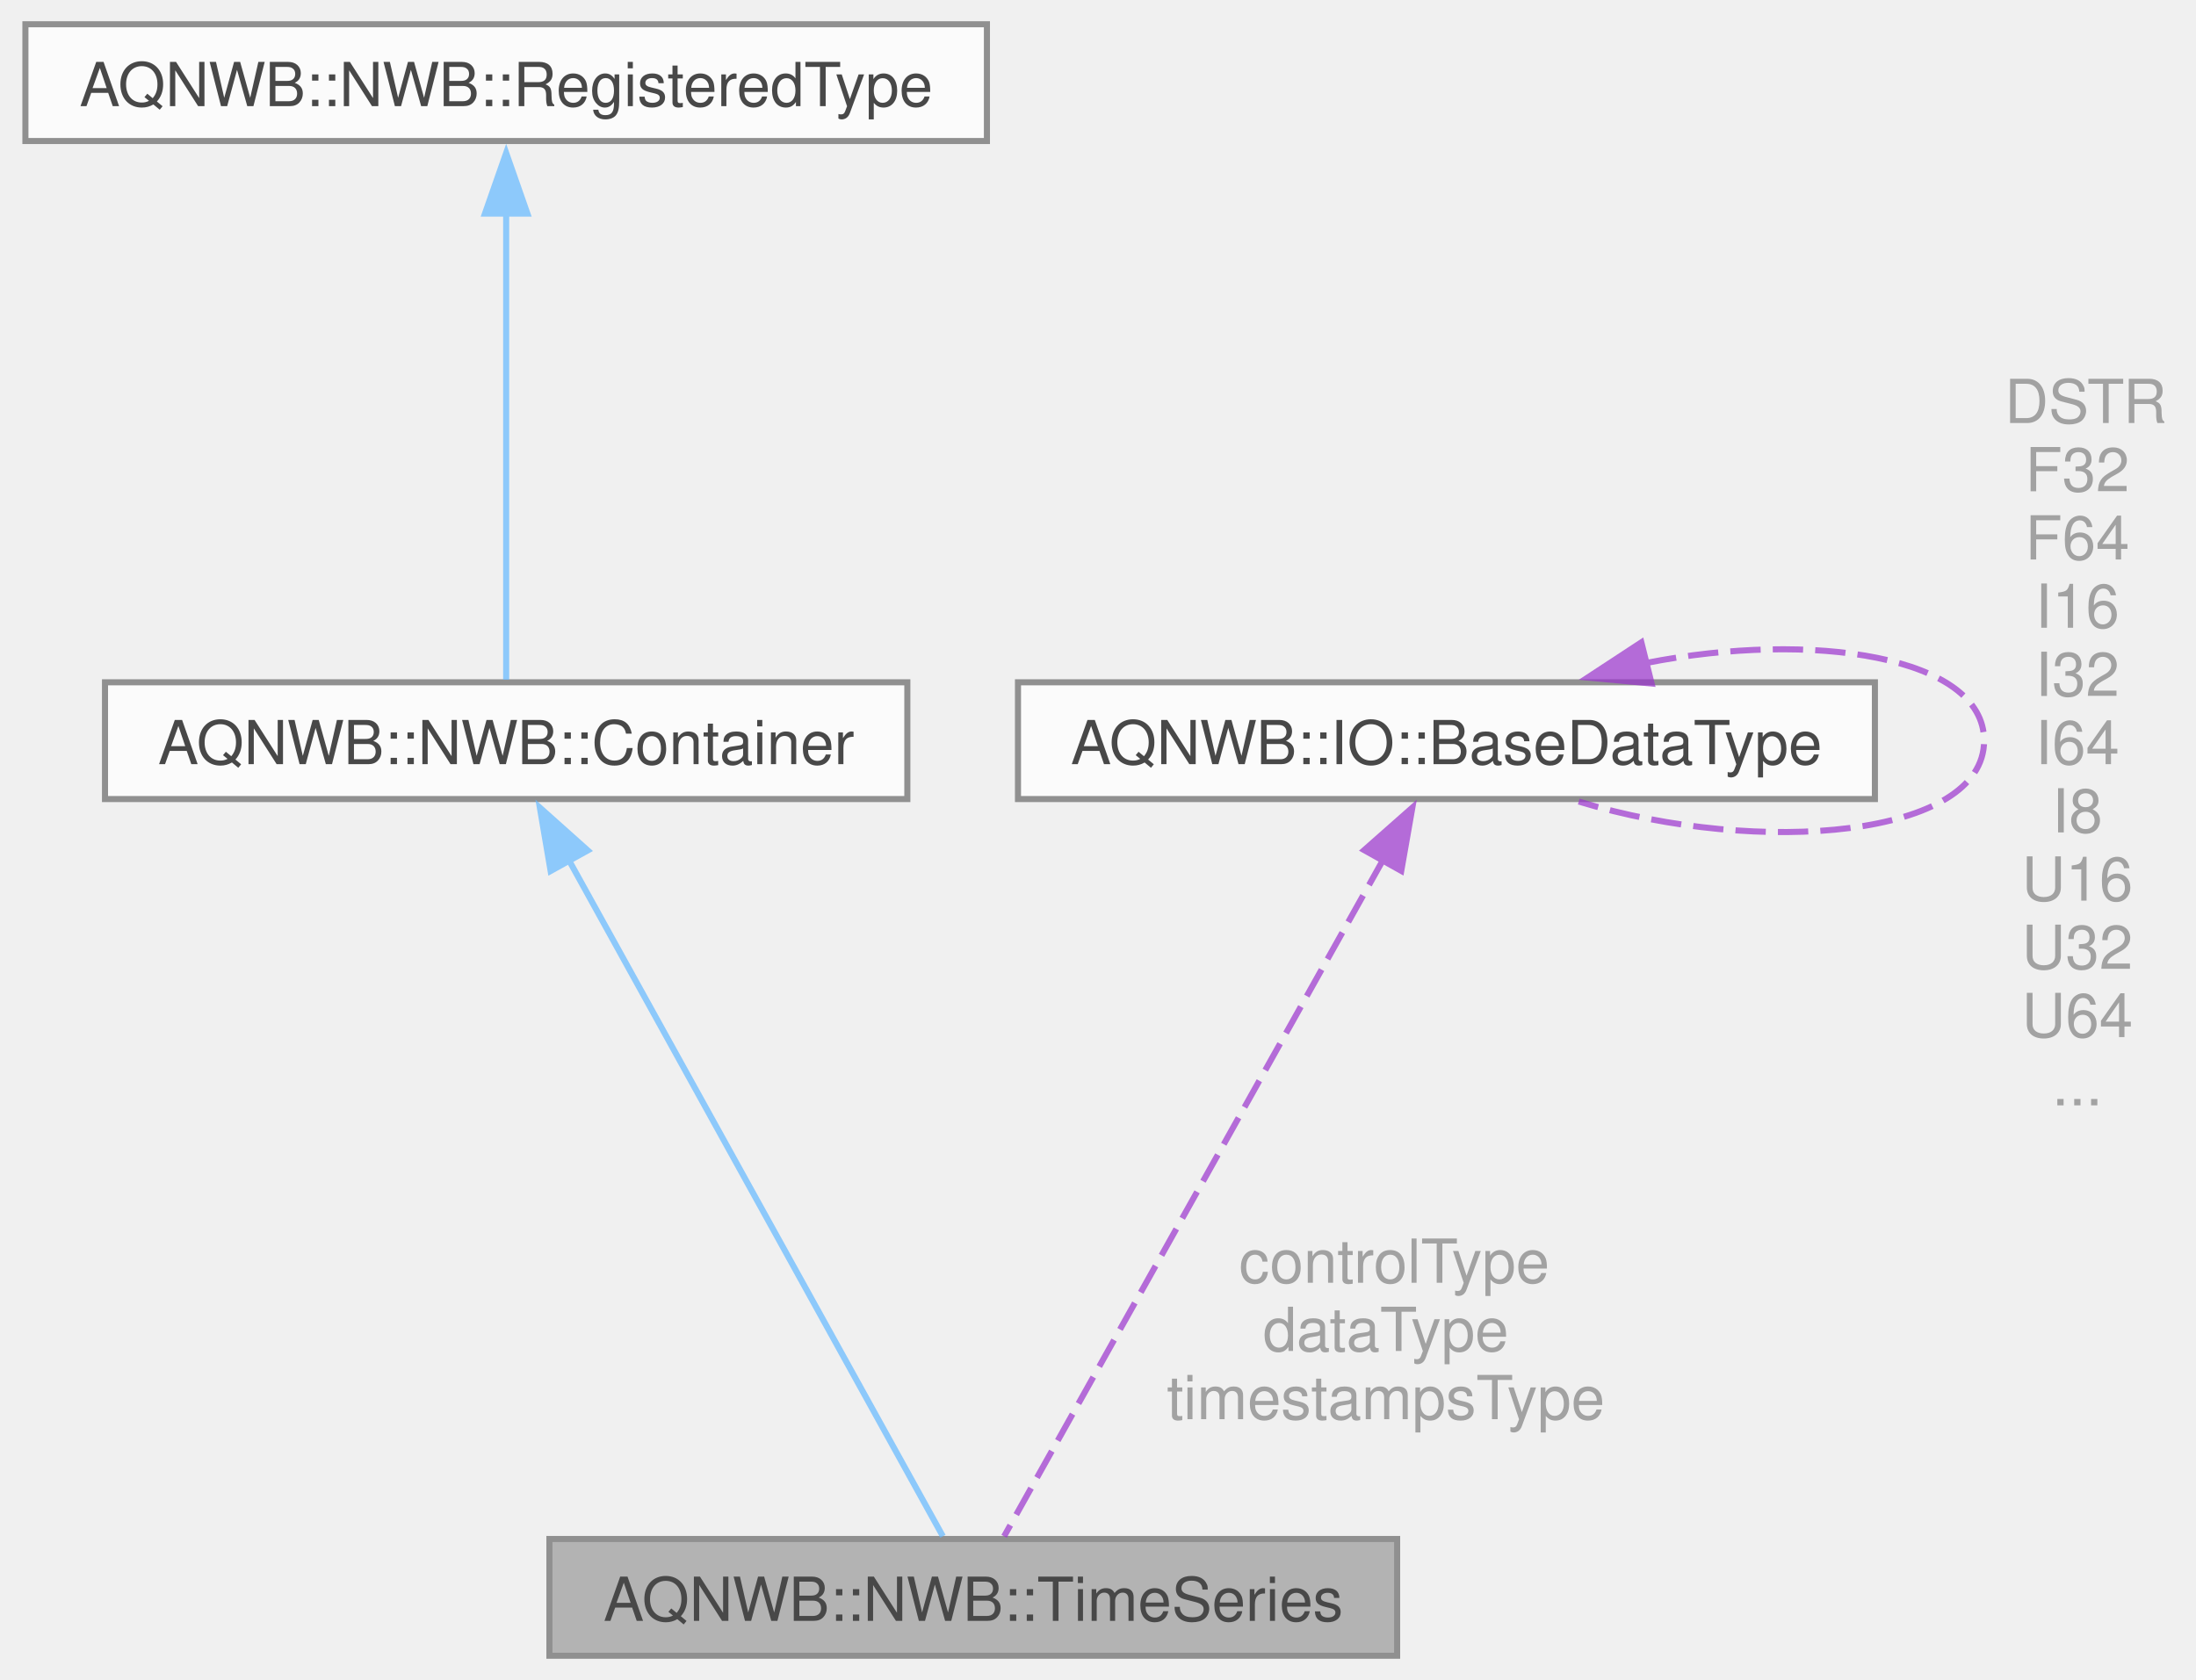
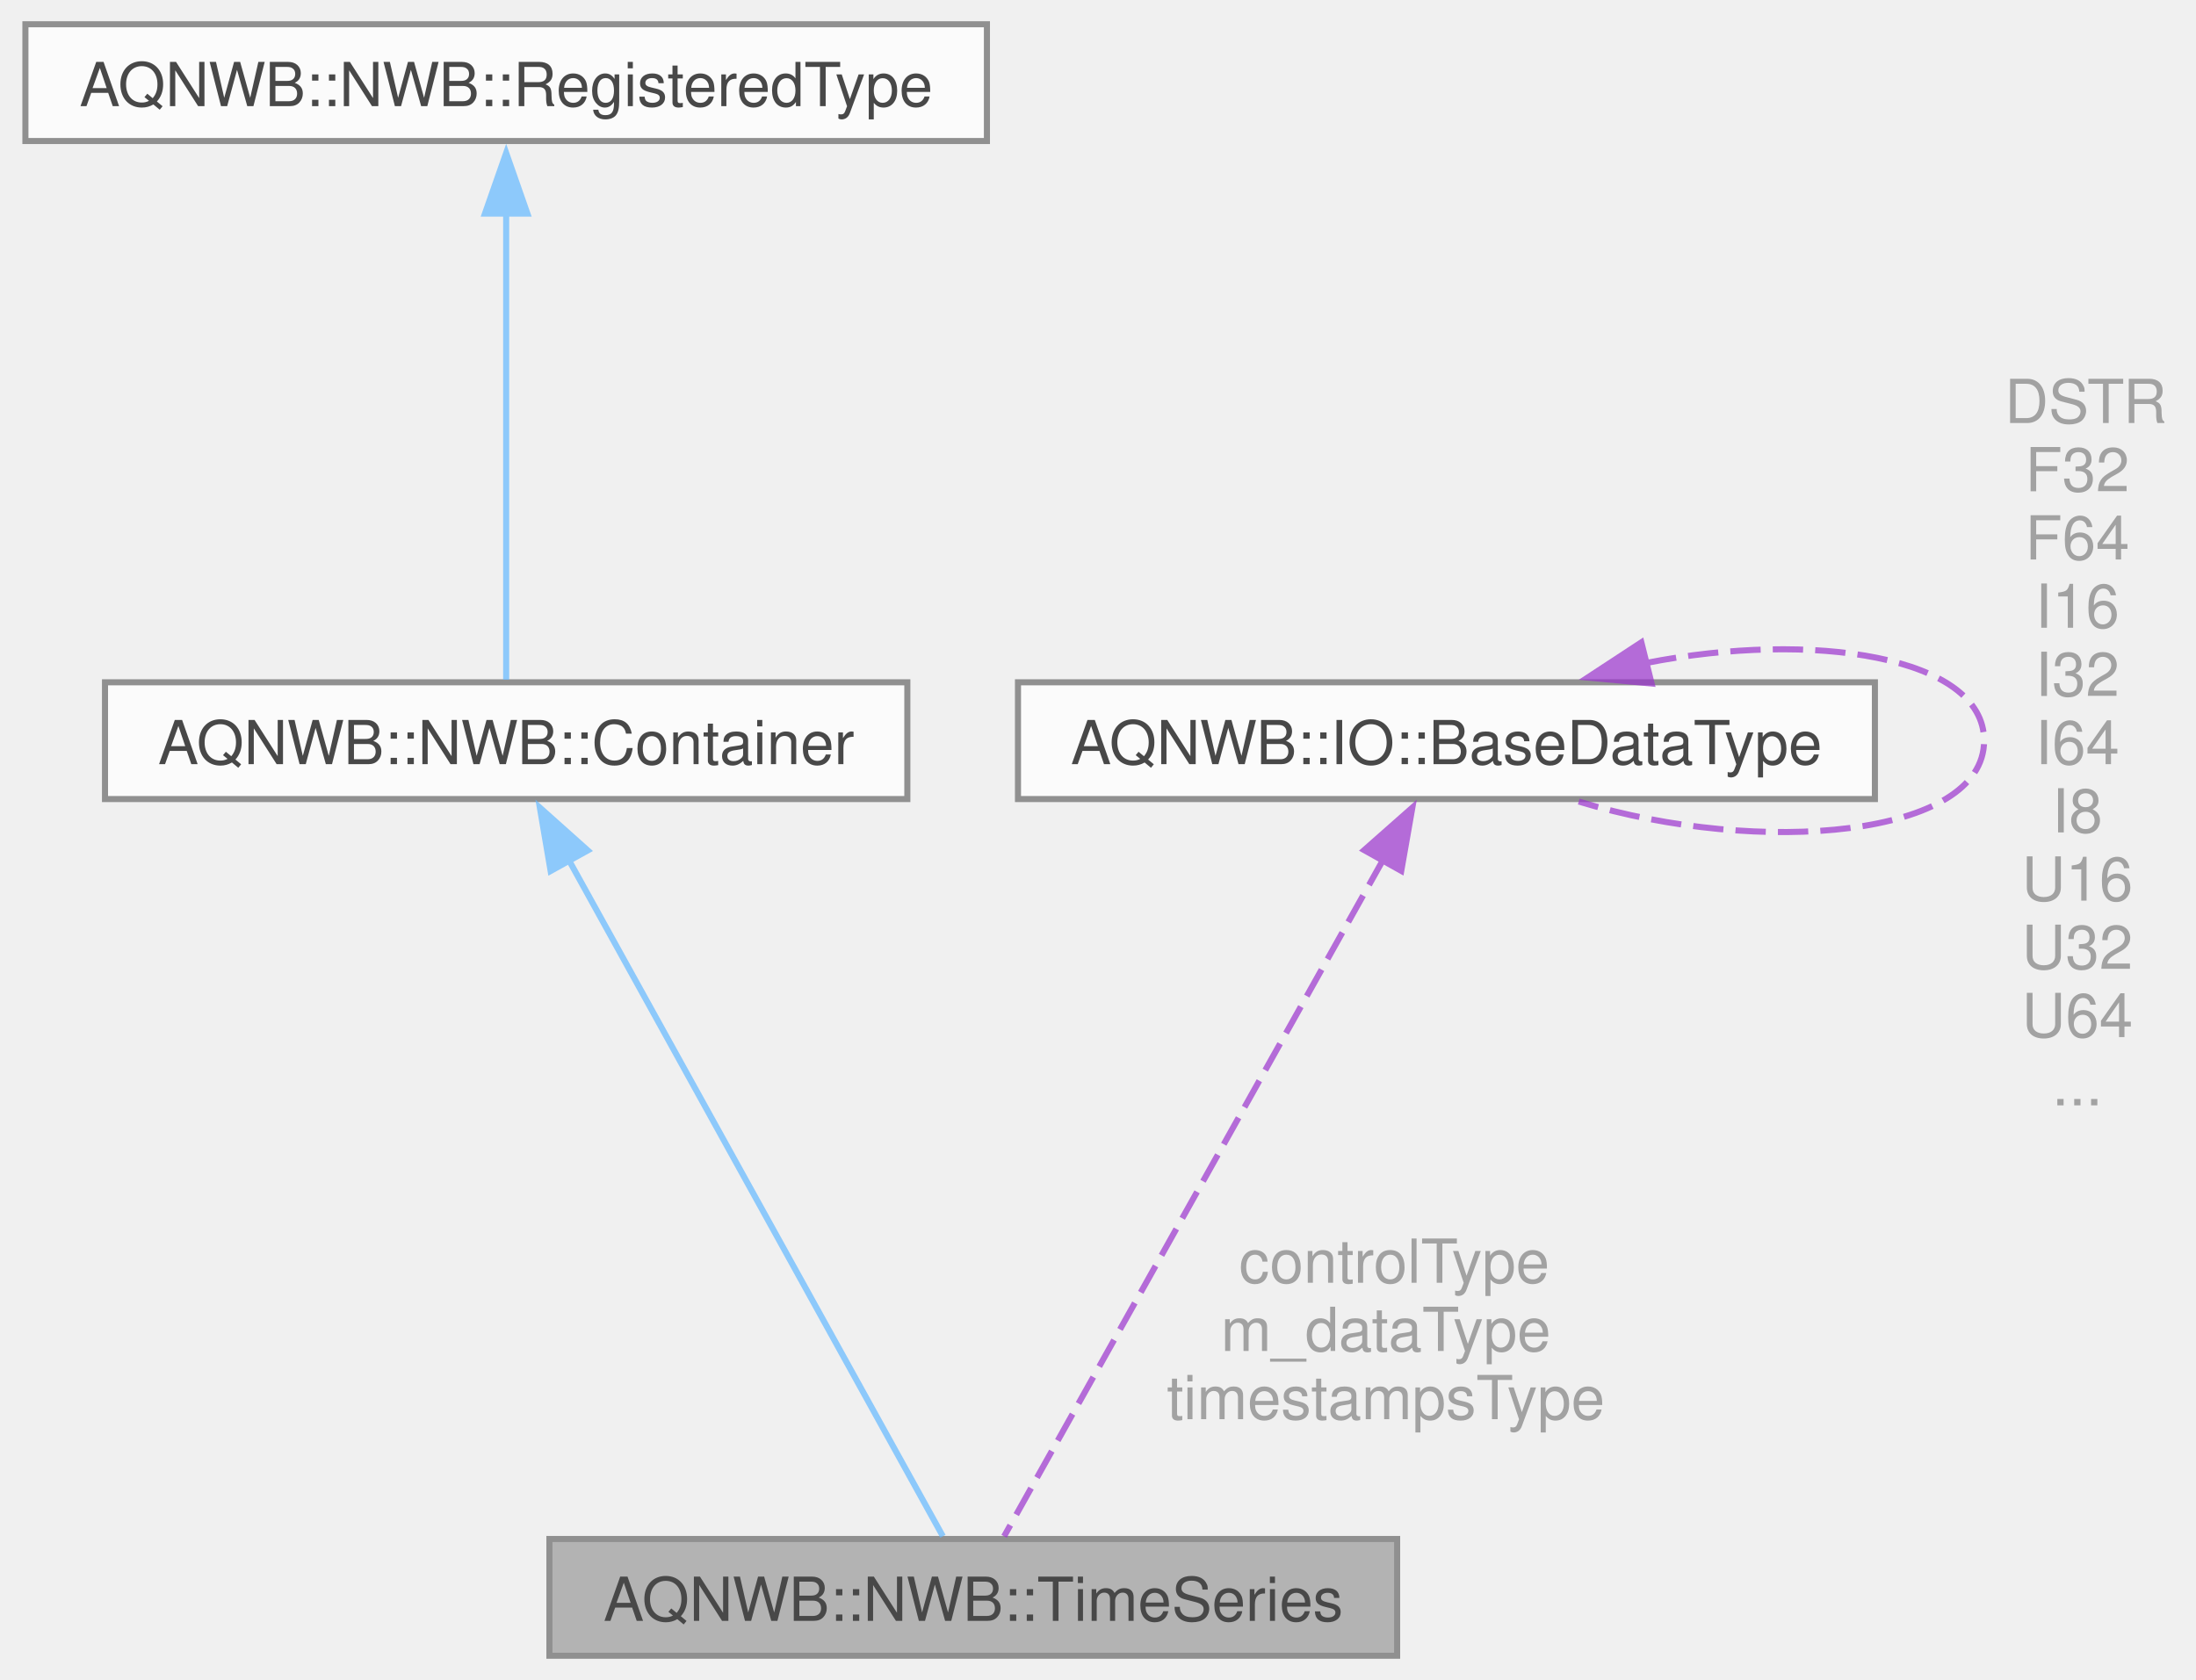
<svg xmlns="http://www.w3.org/2000/svg" xmlns:xlink="http://www.w3.org/1999/xlink" width="362pt" height="277pt" viewBox="0.00 0.00 361.62 277.00">
  <svg id="main" version="1.1" xml:space="preserve">
    <style type="text/css">
.node, .edge {opacity: 0.7;}
.node.selected, .edge.selected {opacity: 1;}
.edge:hover path { stroke: red; }
.edge:hover polygon { stroke: red; fill: red; }
</style>
    <svg id="graph" class="graph">
      <g id="graph0" class="graph" transform="scale(1 1) rotate(0) translate(4 273)">
        <g id="Node000001" class="node">
          <g id="a_Node000001">
            <a xlink:title="General purpose time series.">
              <polygon fill="#999999" stroke="#666666" points="226.12,-19.25 86.38,-19.25 86.38,0 226.12,0 226.12,-19.25" />
              <text text-anchor="middle" x="156.25" y="-5.75" font-family="Helvetica,sans-Serif" font-size="10.00">AQNWB::NWB::TimeSeries</text>
            </a>
          </g>
        </g>
        <g id="Node000002" class="node">
          <g id="a_Node000002">
            <a xlink:href="class_a_q_n_w_b_1_1_n_w_b_1_1_container.html" target="_top" xlink:title="Abstract data type for a group storing collections of data and metadata.">
              <polygon fill="white" stroke="#666666" points="145.38,-160.5 13.12,-160.5 13.12,-141.25 145.38,-141.25 145.38,-160.5" />
              <text text-anchor="middle" x="79.25" y="-147" font-family="Helvetica,sans-Serif" font-size="10.00">AQNWB::NWB::Container</text>
            </a>
          </g>
        </g>
        <g id="edge1_Node000001_Node000002" class="edge">
          <g id="a_edge1_Node000001_Node000002">
            <a xlink:title=" ">
              <path fill="none" stroke="#63b8ff" d="M89.44,-131.45C106.14,-101.24 138.76,-42.25 151.24,-19.69" />
              <polygon fill="#63b8ff" stroke="#63b8ff" points="86.58,-129.39 84.8,-139.84 92.7,-132.78 86.58,-129.39" />
            </a>
          </g>
        </g>
        <g id="Node000003" class="node">
          <g id="a_Node000003">
            <a xlink:href="class_a_q_n_w_b_1_1_n_w_b_1_1_registered_type.html" target="_top" xlink:title="Base class for types defined in the NWB schema.">
              <polygon fill="white" stroke="#666666" points="158.5,-269 0,-269 0,-249.75 158.5,-249.75 158.5,-269" />
              <text text-anchor="middle" x="79.25" y="-255.5" font-family="Helvetica,sans-Serif" font-size="10.00">AQNWB::NWB::RegisteredType</text>
            </a>
          </g>
        </g>
        <g id="edge2_Node000002_Node000003" class="edge">
          <g id="a_edge2_Node000002_Node000003">
            <a xlink:title=" ">
              <path fill="none" stroke="#63b8ff" d="M79.25,-238.02C79.25,-214.81 79.25,-177.89 79.25,-160.93" />
              <polygon fill="#63b8ff" stroke="#63b8ff" points="75.75,-237.78 79.25,-247.78 82.75,-237.78 75.75,-237.78" />
            </a>
          </g>
        </g>
        <g id="Node000004" class="node">
          <g id="a_Node000004">
            <a xlink:href="class_a_q_n_w_b_1_1_i_o_1_1_base_data_type.html" target="_top" xlink:title="Represents a base data type.">
              <polygon fill="white" stroke="#666666" points="304.88,-160.5 163.62,-160.5 163.62,-141.25 304.88,-141.25 304.88,-160.5" />
              <text text-anchor="middle" x="234.25" y="-147" font-family="Helvetica,sans-Serif" font-size="10.00">AQNWB::IO::BaseDataType</text>
            </a>
          </g>
        </g>
        <g id="edge3_Node000001_Node000004" class="edge">
          <g id="a_edge3_Node000001_Node000004">
            <a xlink:title=" ">
              <path fill="none" stroke="#9a32cd" stroke-dasharray="5,2" d="M223.93,-131.45C207.01,-101.24 173.96,-42.25 161.33,-19.69" />
              <polygon fill="#9a32cd" stroke="#9a32cd" points="220.69,-132.83 228.63,-139.84 226.8,-129.41 220.69,-132.83" />
            </a>
          </g>
          <text text-anchor="middle" x="224.26" y="-61.5" font-family="Helvetica,sans-Serif" font-size="10.00" fill="grey"> controlType</text>
-           <text text-anchor="middle" x="224.26" y="-50.25" font-family="Helvetica,sans-Serif" font-size="10.00" fill="grey">dataType</text>
+           <text text-anchor="middle" x="224.26" y="-50.25" font-family="Helvetica,sans-Serif" font-size="10.00" fill="grey">m_dataType</text>
          <text text-anchor="middle" x="224.26" y="-39" font-family="Helvetica,sans-Serif" font-size="10.00" fill="grey">timestampsType</text>
        </g>
        <g id="edge4_Node000004_Node000004" class="edge">
          <g id="a_edge4_Node000004_Node000004">
            <a xlink:title=" ">
              <path fill="none" stroke="#9a32cd" stroke-dasharray="5,2" d="M267.19,-163.69C294.46,-169.08 322.88,-164.81 322.88,-150.88 322.88,-135.02 286.09,-131.68 256.06,-140.84" />
              <polygon fill="#9a32cd" stroke="#9a32cd" points="268.07,-160.3 257.52,-161.28 266.38,-167.09 268.07,-160.3" />
            </a>
          </g>
          <text text-anchor="middle" x="338.25" y="-203.25" font-family="Helvetica,sans-Serif" font-size="10.00" fill="grey"> DSTR</text>
          <text text-anchor="middle" x="338.25" y="-192" font-family="Helvetica,sans-Serif" font-size="10.00" fill="grey">F32</text>
          <text text-anchor="middle" x="338.25" y="-180.75" font-family="Helvetica,sans-Serif" font-size="10.00" fill="grey">F64</text>
          <text text-anchor="middle" x="338.25" y="-169.5" font-family="Helvetica,sans-Serif" font-size="10.00" fill="grey">I16</text>
          <text text-anchor="middle" x="338.25" y="-158.25" font-family="Helvetica,sans-Serif" font-size="10.00" fill="grey">I32</text>
          <text text-anchor="middle" x="338.25" y="-147" font-family="Helvetica,sans-Serif" font-size="10.00" fill="grey">I64</text>
          <text text-anchor="middle" x="338.25" y="-135.75" font-family="Helvetica,sans-Serif" font-size="10.00" fill="grey">I8</text>
          <text text-anchor="middle" x="338.25" y="-124.5" font-family="Helvetica,sans-Serif" font-size="10.00" fill="grey">U16</text>
          <text text-anchor="middle" x="338.25" y="-113.25" font-family="Helvetica,sans-Serif" font-size="10.00" fill="grey">U32</text>
          <text text-anchor="middle" x="338.25" y="-102" font-family="Helvetica,sans-Serif" font-size="10.00" fill="grey">U64</text>
          <text text-anchor="middle" x="338.25" y="-90.75" font-family="Helvetica,sans-Serif" font-size="10.00" fill="grey">...</text>
        </g>
      </g>
    </svg>
  </svg>
  <style type="text/css">

[data-mouse-over-selected='false'] { opacity: 0.7; }
[data-mouse-over-selected='true']  { opacity: 1.0; }

</style>
</svg>
